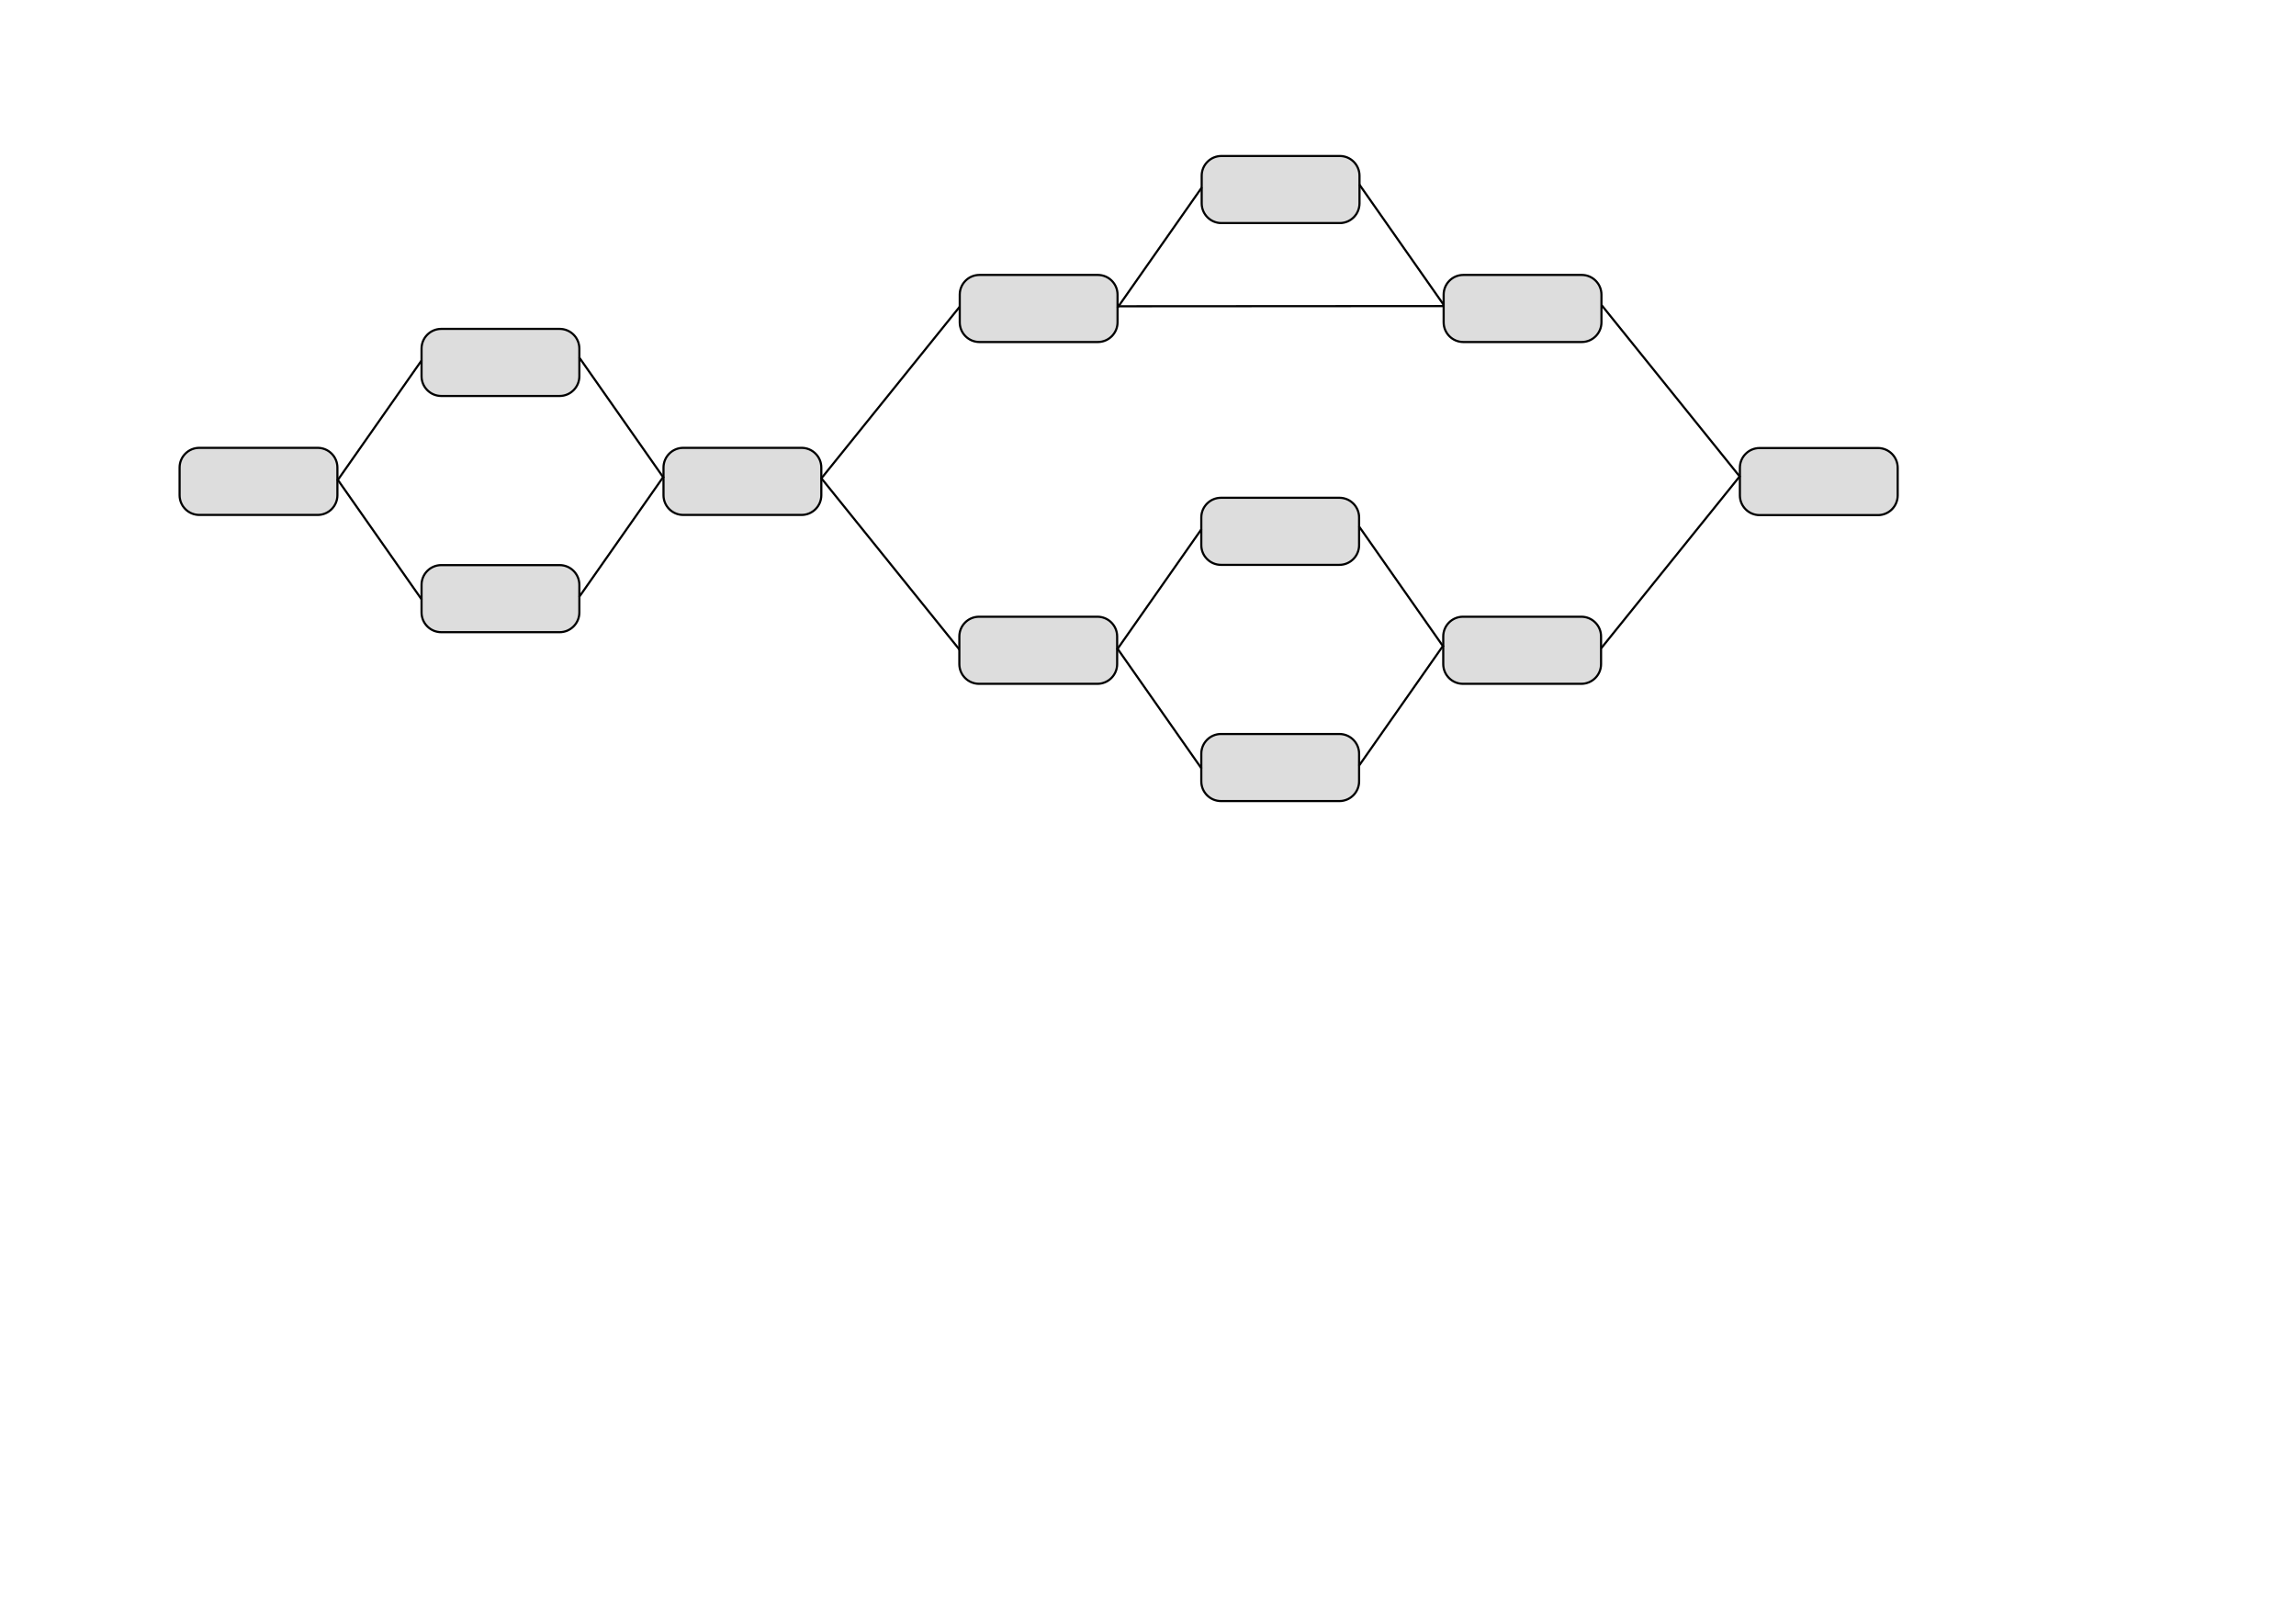
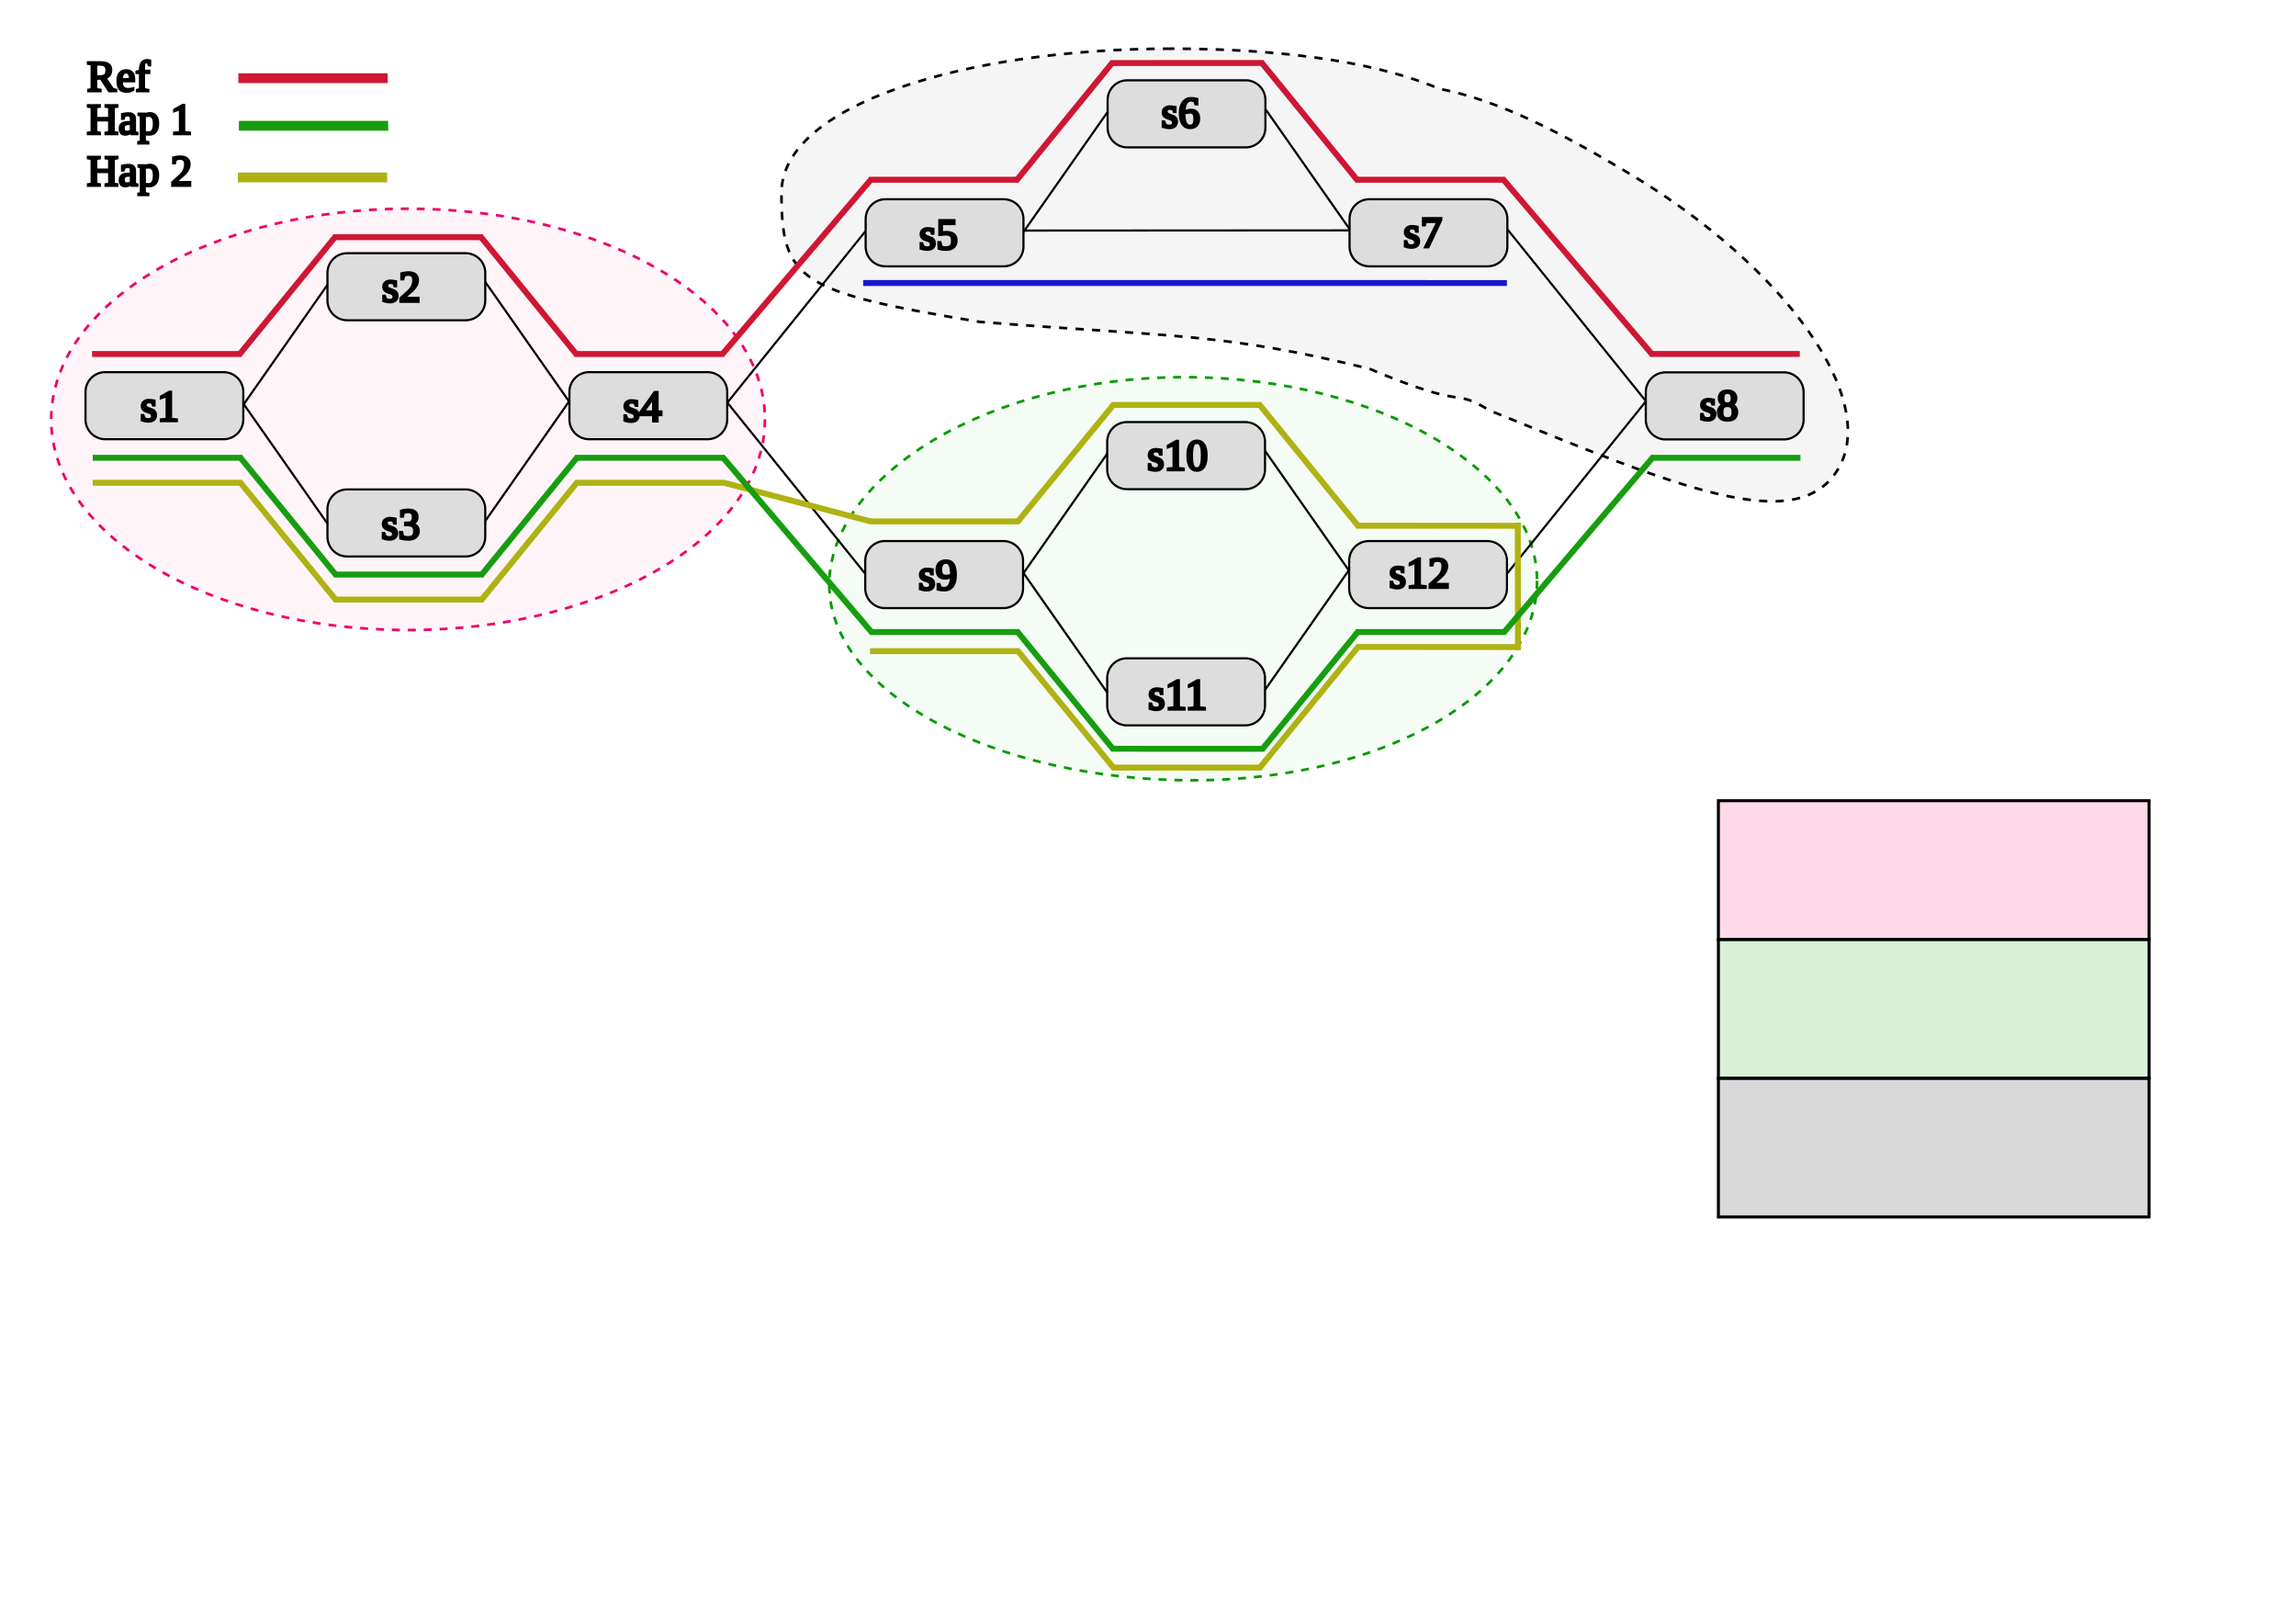
<svg xmlns="http://www.w3.org/2000/svg" width="297mm" height="210mm" viewBox="0 0 297 210" version="1.1" id="svg1">
  <defs id="defs1" />
  <g id="layer1">
-     <g id="g6" transform="translate(0.2668209,-42.74168)">
-       <rect style="fill:#dddddd;fill-opacity:1;stroke:#000000;stroke-width:0.278;stroke-dasharray:none" id="rect1-59-56" width="20.413" height="8.676" x="224.797" y="100.688" ry="2.552" />
-     </g>
-     <g id="g7">
-       <rect style="fill:#dddddd;fill-opacity:1;stroke:#000000;stroke-width:0.278;stroke-dasharray:none" id="rect1" width="20.413" height="8.676" x="23.232" y="57.921" ry="2.552" />
-       <rect style="fill:#dddddd;fill-opacity:1;stroke:#000000;stroke-width:0.278;stroke-dasharray:none" id="rect1-59" width="20.413" height="8.676" x="85.828" y="57.921" ry="2.552" />
-       <g id="g5">
+     <g id="g18" transform="translate(-0.79375,-8.995834)">
+       <path id="path7-7" style="fill:#039900;fill-opacity:0.042;stroke:#029b00;stroke-width:0.343;stroke-dasharray:1.029, 1.029" d="m 199.624,84.11 c 0,13.96 -19.087,25.806 -44.59,25.806 -25.503,0 -46.971,-11.317 -46.971,-25.277 0,-13.96 20.41,-26.864 45.913,-26.864 25.503,-10e-7 45.649,12.375 45.649,26.335 z" />
+       <path id="path15" style="fill:#000000;fill-opacity:0.042;stroke:#000000;stroke-width:0.343;stroke-dasharray:1.068, 1.068;stroke-dashoffset:0;stroke-opacity:1" d="m 152.29,15.292 c -26.599,-6e-6 -50.411,7.259 -50.411,18.661 3e-5,11.402 2.381,12.84 25.673,16.677 25.082,1.971 31.317,1.389 50.359,6.053 13.435,5.668 10.36,2.258 15.586,5.403 23.681,9.619 39.681,16.556 45.053,7.595 5.372,-8.961 -6.682,-26.062 -26.923,-38.195 -8.48,-5.07 -16.676,-9.473 -24.646,-11.007 -9.018,-3.831 -21.994,-5.187 -34.69,-5.187 z" />
+       <ellipse style="fill:#f0006c;fill-opacity:0.042;stroke:#ef006a;stroke-width:0.343;stroke-dasharray:1.029, 1.029;stroke-dashoffset:0;stroke-opacity:1" id="path7" cx="53.579" cy="63.235" rx="46.164" ry="27.247" />
+       <g id="g6" transform="translate(-11.11026,-43.53543)">
+         <rect style="fill:#dddddd;fill-opacity:1;stroke:#000000;stroke-width:0.278;stroke-dasharray:none" id="rect1-59-56" width="20.413" height="8.676" x="224.797" y="100.688" ry="2.552" />
+       </g>
+       <rect style="fill:#dddddd;fill-opacity:1;stroke:#000000;stroke-width:0.278;stroke-dasharray:none" id="rect1" width="20.413" height="8.676" x="11.854" y="57.127" ry="2.552" />
+       <rect style="fill:#dddddd;fill-opacity:1;stroke:#000000;stroke-width:0.278;stroke-dasharray:none" id="rect1-59" width="20.413" height="8.676" x="74.451" y="57.127" ry="2.552" />
+       <g id="g5" transform="translate(-11.37708,-0.79375)">
        <g id="g1" transform="translate(54.39065,14.40833)">
          <rect style="fill:#dddddd;fill-opacity:1;stroke:#000000;stroke-width:0.278;stroke-dasharray:none" id="rect1-5" width="20.413" height="8.676" x="0.139" y="28.128" ry="2.552" />
          <rect style="fill:#dddddd;fill-opacity:1;stroke:#000000;stroke-width:0.278;stroke-dasharray:none" id="rect1-3" width="20.413" height="8.676" x="0.139" y="58.679" ry="2.552" />
        </g>
        <path style="fill:#dddddd;fill-opacity:1;stroke:#000000;stroke-width:0.278;stroke-dasharray:none" d="M 43.628,62.177 54.559,46.583" id="path2" />
        <path style="fill:#dddddd;fill-opacity:1;stroke:#000000;stroke-width:0.278;stroke-dasharray:none" d="M 43.637,61.972 54.568,77.566" id="path2-1" />
        <path style="fill:#dddddd;fill-opacity:1;stroke:#000000;stroke-width:0.278;stroke-dasharray:none" d="M 85.856,61.821 74.925,46.227" id="path2-8" />
        <path style="fill:#dddddd;fill-opacity:1;stroke:#000000;stroke-width:0.278;stroke-dasharray:none" d="M 85.847,61.616 74.916,77.21" id="path2-1-7" />
        <path style="fill:#dddddd;fill-opacity:1;stroke:#000000;stroke-width:0.278;stroke-dasharray:none" d="M 124.137,39.676 106.198,61.935" id="path2-1-7-86" />
        <path style="fill:#dddddd;fill-opacity:1;stroke:#000000;stroke-width:0.278;stroke-dasharray:none" d="M 225.103,61.706 207.164,39.447" id="path2-1-7-86-1" />
-         <path style="fill:#dddddd;fill-opacity:1;stroke:#000000;stroke-width:0.278;stroke-dasharray:none" d="M 225.066,61.578 207.128,83.837" id="path2-1-7-86-1-5" />
+         <path style="fill:#dddddd;fill-opacity:1;stroke:#000000;stroke-width:0.278;stroke-dasharray:none" d="M 225.069,61.704 207.13,83.962" id="path2-1-7-86-1-5" />
        <path style="fill:#dddddd;fill-opacity:1;stroke:#000000;stroke-width:0.278;stroke-dasharray:none" d="M 124.187,84.111 106.248,61.852" id="path2-1-7-86-9" />
      </g>
-     </g>
-     <g id="g7-8" transform="translate(100.8645,21.84275)">
-       <rect style="fill:#dddddd;fill-opacity:1;stroke:#000000;stroke-width:0.278;stroke-dasharray:none" id="rect1-4" width="20.413" height="8.676" x="23.232" y="57.921" ry="2.552" />
-       <rect style="fill:#dddddd;fill-opacity:1;stroke:#000000;stroke-width:0.278;stroke-dasharray:none" id="rect1-59-0" width="20.413" height="8.676" x="85.828" y="57.921" ry="2.552" />
-       <g id="g5-4">
-         <g id="g2" transform="translate(54.39065,14.40833)">
-           <rect style="fill:#dddddd;fill-opacity:1;stroke:#000000;stroke-width:0.278;stroke-dasharray:none" id="rect1-5-6" width="20.413" height="8.676" x="0.139" y="28.128" ry="2.552" />
-           <rect style="fill:#dddddd;fill-opacity:1;stroke:#000000;stroke-width:0.278;stroke-dasharray:none" id="rect1-3-4" width="20.413" height="8.676" x="0.139" y="58.679" ry="2.552" />
+       <path style="fill:none;fill-opacity:1;stroke:#cf1633;stroke-width:0.767;stroke-dasharray:none;stroke-dashoffset:0;stroke-opacity:1" d="M 12.7,54.779 H 32.015" id="path8" />
+       <path style="fill:none;fill-opacity:1;stroke:#cf1633;stroke-width:0.767;stroke-dasharray:none;stroke-dashoffset:0;stroke-opacity:1" d="M 43.921,39.675 H 63.235" id="path8-8" />
+       <path style="fill:none;fill-opacity:1;stroke:#cf1633;stroke-width:0.767;stroke-dasharray:none;stroke-dashoffset:0;stroke-opacity:1" d="M 75.125,54.779 H 94.44" id="path8-8-4" />
+       <path style="fill:none;fill-opacity:1;stroke:#cf1633;stroke-width:0.767;stroke-dasharray:none;stroke-dashoffset:0;stroke-opacity:1" d="M 31.704,54.914 44.232,39.535" id="path9" />
+       <path style="fill:none;fill-opacity:1;stroke:#cf1633;stroke-width:0.767;stroke-dasharray:none;stroke-dashoffset:0;stroke-opacity:1" d="M 62.909,39.536 75.437,54.916" id="path9-7" />
+       <path style="fill:none;fill-opacity:1;stroke:#cf1633;stroke-width:0.767;stroke-dasharray:none;stroke-dashoffset:0;stroke-opacity:1" d="m 163.919,17.006 12.528,15.38" id="path9-7-4" />
+       <path style="fill:none;fill-opacity:1;stroke:#cf1633;stroke-width:0.767;stroke-dasharray:none;stroke-dashoffset:0;stroke-opacity:1" d="M 132.239,32.381 144.767,17.001" id="path9-7-4-0" />
+       <path style="fill:none;fill-opacity:1;stroke:#cf1633;stroke-width:0.767;stroke-dasharray:none;stroke-dashoffset:0;stroke-opacity:1" d="M 94.139,54.917 113.546,32.112" id="path9-7-4-0-6" />
+       <path style="fill:none;fill-opacity:1;stroke:#cf1633;stroke-width:0.767;stroke-dasharray:none;stroke-dashoffset:0;stroke-opacity:1" d="m 195.171,32.11 19.408,22.805" id="path9-7-4-0-6-2" />
+       <path style="fill:none;fill-opacity:1;stroke:#cf1633;stroke-width:0.767;stroke-dasharray:none;stroke-dashoffset:0;stroke-opacity:1" d="m 113.228,32.24 h 19.315" id="path8-8-4-0" />
+       <path style="fill:none;fill-opacity:1;stroke:#1b16cf;stroke-width:0.767;stroke-dasharray:none;stroke-dashoffset:0;stroke-opacity:1" d="m 112.446,45.596 83.273,0.006" id="path8-8-4-0-7" />
+       <path style="fill:none;fill-opacity:1;stroke:#cf1633;stroke-width:0.767;stroke-dasharray:none;stroke-dashoffset:0;stroke-opacity:1" d="m 176.143,32.24 h 19.315" id="path8-8-4-06" />
+       <path style="fill:none;fill-opacity:1;stroke:#cf1633;stroke-width:0.767;stroke-dasharray:none;stroke-dashoffset:0;stroke-opacity:1" d="M 214.288,54.775 H 233.603" id="path8-8-4-06-1" />
+       <path style="fill:none;fill-opacity:1;stroke:#cf1633;stroke-width:0.767;stroke-dasharray:none;stroke-dashoffset:0;stroke-opacity:1" d="m 144.476,17.147 19.745,-0.008" id="path8-8-4-06-0" />
+       <path style="fill:none;fill-opacity:1;stroke:#179d10;stroke-width:0.767;stroke-dasharray:none;stroke-dashoffset:0;stroke-opacity:1" d="M 12.789,68.201 H 32.104" id="path8-3" />
+       <path style="fill:none;fill-opacity:1;stroke:#179d10;stroke-width:0.767;stroke-dasharray:none;stroke-dashoffset:0;stroke-opacity:1" d="M 44.01,83.304 H 63.324" id="path8-8-0" />
+       <path style="fill:none;fill-opacity:1;stroke:#179d10;stroke-width:0.767;stroke-dasharray:none;stroke-dashoffset:0;stroke-opacity:1" d="M 75.214,68.201 H 94.529" id="path8-8-4-1" />
+       <path style="fill:none;fill-opacity:1;stroke:#179d10;stroke-width:0.767;stroke-dasharray:none;stroke-dashoffset:0;stroke-opacity:1" d="M 31.793,68.065 44.321,83.445" id="path9-9" />
+       <path style="fill:none;fill-opacity:1;stroke:#179d10;stroke-width:0.767;stroke-dasharray:none;stroke-dashoffset:0;stroke-opacity:1" d="M 62.998,83.444 75.526,68.064" id="path9-7-8" />
+       <path style="fill:none;fill-opacity:1;stroke:#afb212;stroke-width:0.767;stroke-dasharray:none;stroke-dashoffset:0;stroke-opacity:1" d="M 12.786,71.434 H 32.101" id="path8-3-8" />
+       <path style="fill:none;fill-opacity:1;stroke:#afb212;stroke-width:0.767;stroke-dasharray:none;stroke-dashoffset:0;stroke-opacity:1" d="M 44.007,86.537 H 63.322" id="path8-8-0-1" />
+       <path style="fill:none;fill-opacity:1;stroke:#afb212;stroke-width:0.767;stroke-dasharray:none;stroke-dashoffset:0;stroke-opacity:1" d="M 75.211,71.434 H 94.526" id="path8-8-4-1-0" />
+       <path style="fill:none;fill-opacity:1;stroke:#afb212;stroke-width:0.767;stroke-dasharray:none;stroke-dashoffset:0;stroke-opacity:1" d="m 113.341,76.43 h 19.315" id="path8-8-4-1-0-3" />
+       <path style="fill:none;fill-opacity:1;stroke:#afb212;stroke-width:0.767;stroke-dasharray:none;stroke-dashoffset:0;stroke-opacity:1" d="m 113.341,93.211 h 19.315" id="path8-8-4-1-0-3-2" />
+       <path style="fill:none;fill-opacity:1;stroke:#afb212;stroke-width:0.767;stroke-dasharray:none;stroke-dashoffset:0;stroke-opacity:1" d="m 144.618,61.368 h 19.315" id="path8-8-4-1-0-3-4" />
+       <path style="fill:none;fill-opacity:1;stroke:#afb212;stroke-width:0.767;stroke-dasharray:none;stroke-dashoffset:0;stroke-opacity:1" d="m 144.633,108.274 h 19.315" id="path8-8-4-1-0-3-4-6" />
+       <path style="fill:none;fill-opacity:1;stroke:#afb212;stroke-width:0.767;stroke-dasharray:none;stroke-dashoffset:0;stroke-opacity:1" d="m 176.255,76.982 21.249,0.017" id="path8-8-4-1-0-3-4-4" />
+       <path style="fill:none;fill-opacity:1;stroke:#afb212;stroke-width:0.767;stroke-dasharray:none;stroke-dashoffset:0;stroke-opacity:1" d="m 176.279,92.665 21.249,0.017" id="path8-8-4-1-0-3-4-4-1" />
+       <path style="fill:none;fill-opacity:1;stroke:#afb212;stroke-width:0.767;stroke-dasharray:none;stroke-dashoffset:0;stroke-opacity:1" d="M 31.79,71.298 44.319,86.678" id="path9-9-3" />
+       <path style="fill:none;fill-opacity:1;stroke:#afb212;stroke-width:0.767;stroke-dasharray:none;stroke-dashoffset:0;stroke-opacity:1" d="M 62.995,86.676 75.523,71.296" id="path9-7-8-1" />
+       <path style="fill:none;fill-opacity:1;stroke:#afb212;stroke-width:0.767;stroke-dasharray:none;stroke-dashoffset:0;stroke-opacity:1" d="m 94.425,71.428 19.025,5.016" id="path10" />
+       <path style="fill:none;fill-opacity:1;stroke:#afb212;stroke-width:0.767;stroke-dasharray:none;stroke-dashoffset:0;stroke-opacity:1" d="m 132.354,76.567 12.567,-15.338" id="path11" />
+       <path style="fill:none;fill-opacity:1;stroke:#afb212;stroke-width:0.767;stroke-dasharray:none;stroke-dashoffset:0;stroke-opacity:1" d="m 132.369,93.072 12.567,15.338" id="path11-6" />
+       <path style="fill:none;fill-opacity:1;stroke:#afb212;stroke-width:0.767;stroke-dasharray:none;stroke-dashoffset:0;stroke-opacity:1" d="M 197.154,93.061 197.127,76.612" id="path11-9" />
+       <path style="fill:none;fill-opacity:1;stroke:#afb212;stroke-width:0.767;stroke-dasharray:none;stroke-dashoffset:0;stroke-opacity:1" d="m 163.624,61.223 12.942,15.903" id="path12" />
+       <path style="fill:none;fill-opacity:1;stroke:#afb212;stroke-width:0.767;stroke-dasharray:none;stroke-dashoffset:0;stroke-opacity:1" d="M 163.64,108.427 176.582,92.524" id="path12-0" />
+       <path style="fill:none;fill-opacity:1;stroke:#179d10;stroke-width:0.767;stroke-dasharray:none;stroke-dashoffset:0;stroke-opacity:1" d="M 164.008,105.974 176.536,90.595" id="path9-7-4-6" />
+       <path style="fill:none;fill-opacity:1;stroke:#179d10;stroke-width:0.767;stroke-dasharray:none;stroke-dashoffset:0;stroke-opacity:1" d="m 132.328,90.599 12.528,15.38" id="path9-7-4-0-9" />
+       <path style="fill:none;fill-opacity:1;stroke:#179d10;stroke-width:0.767;stroke-dasharray:none;stroke-dashoffset:0;stroke-opacity:1" d="M 94.228,68.063 113.635,90.868" id="path9-7-4-0-6-0" />
+       <path style="fill:none;fill-opacity:1;stroke:#179d10;stroke-width:0.767;stroke-dasharray:none;stroke-dashoffset:0;stroke-opacity:1" d="M 195.26,90.87 214.667,68.066" id="path9-7-4-0-6-2-1" />
+       <path style="fill:none;fill-opacity:1;stroke:#179d10;stroke-width:0.767;stroke-dasharray:none;stroke-dashoffset:0;stroke-opacity:1" d="m 113.317,90.74 h 19.315" id="path8-8-4-0-6" />
+       <path style="fill:none;fill-opacity:1;stroke:#179d10;stroke-width:0.767;stroke-dasharray:none;stroke-dashoffset:0;stroke-opacity:1" d="m 176.232,90.74 h 19.315" id="path8-8-4-06-4" />
+       <path style="fill:none;fill-opacity:1;stroke:#179d10;stroke-width:0.767;stroke-dasharray:none;stroke-dashoffset:0;stroke-opacity:1" d="m 214.377,68.204 h 19.315" id="path8-8-4-06-1-4" />
+       <path style="fill:none;fill-opacity:1;stroke:#179d10;stroke-width:0.767;stroke-dasharray:none;stroke-dashoffset:0;stroke-opacity:1" d="m 144.565,105.833 19.745,0.008" id="path8-8-4-06-0-8" />
+       <g id="g7-8" transform="translate(89.48737,21.049)">
+         <rect style="fill:#dddddd;fill-opacity:1;stroke:#000000;stroke-width:0.278;stroke-dasharray:none" id="rect1-4" width="20.413" height="8.676" x="23.232" y="57.921" ry="2.552" />
+         <rect style="fill:#dddddd;fill-opacity:1;stroke:#000000;stroke-width:0.278;stroke-dasharray:none" id="rect1-59-0" width="20.413" height="8.676" x="85.828" y="57.921" ry="2.552" />
+         <g id="g5-4">
+           <g id="g2" transform="translate(54.39065,14.40833)">
+             <rect style="fill:#dddddd;fill-opacity:1;stroke:#000000;stroke-width:0.278;stroke-dasharray:none" id="rect1-5-6" width="20.413" height="8.676" x="0.139" y="28.128" ry="2.552" />
+             <rect style="fill:#dddddd;fill-opacity:1;stroke:#000000;stroke-width:0.278;stroke-dasharray:none" id="rect1-3-4" width="20.413" height="8.676" x="0.139" y="58.679" ry="2.552" />
+           </g>
+           <path style="fill:#dddddd;fill-opacity:1;stroke:#000000;stroke-width:0.278;stroke-dasharray:none" d="M 43.628,62.177 54.559,46.583" id="path2-6" />
+           <path style="fill:#dddddd;fill-opacity:1;stroke:#000000;stroke-width:0.278;stroke-dasharray:none" d="M 43.637,61.972 54.568,77.566" id="path2-1-4" />
+           <path style="fill:#dddddd;fill-opacity:1;stroke:#000000;stroke-width:0.278;stroke-dasharray:none" d="M 85.856,61.821 74.925,46.227" id="path2-8-3" />
+           <path style="fill:#dddddd;fill-opacity:1;stroke:#000000;stroke-width:0.278;stroke-dasharray:none" d="M 85.847,61.616 74.916,77.21" id="path2-1-7-8" />
        </g>
-         <path style="fill:#dddddd;fill-opacity:1;stroke:#000000;stroke-width:0.278;stroke-dasharray:none" d="M 43.628,62.177 54.559,46.583" id="path2-6" />
-         <path style="fill:#dddddd;fill-opacity:1;stroke:#000000;stroke-width:0.278;stroke-dasharray:none" d="M 43.637,61.972 54.568,77.566" id="path2-1-4" />
-         <path style="fill:#dddddd;fill-opacity:1;stroke:#000000;stroke-width:0.278;stroke-dasharray:none" d="M 85.856,61.821 74.925,46.227" id="path2-8-3" />
-         <path style="fill:#dddddd;fill-opacity:1;stroke:#000000;stroke-width:0.278;stroke-dasharray:none" d="M 85.847,61.616 74.916,77.21" id="path2-1-7-8" />
+       </g>
+       <g id="g4" transform="translate(-10.92219,-0.79375)">
+         <rect style="fill:#dddddd;fill-opacity:1;stroke:#000000;stroke-width:0.278;stroke-dasharray:none" id="rect1-2" width="20.413" height="8.676" x="123.693" y="35.559" ry="2.552" />
+         <rect style="fill:#dddddd;fill-opacity:1;stroke:#000000;stroke-width:0.278;stroke-dasharray:none" id="rect1-59-5" width="20.413" height="8.676" x="186.289" y="35.559" ry="2.552" />
+         <g id="g3" transform="translate(154.8518,-7.953135)">
+           <rect style="fill:#dddddd;fill-opacity:1;stroke:#000000;stroke-width:0.278;stroke-dasharray:none" id="rect1-5-2" width="20.413" height="8.676" x="0.139" y="28.128" ry="2.552" />
+         </g>
+         <text xml:space="preserve" style="font-size:5.644px;font-variation-settings:normal;text-align:start;writing-mode:lr-tb;direction:ltr;text-anchor:start;fill:#000000;fill-opacity:1;stroke:#000000;stroke-width:0.367;stroke-linecap:butt;stroke-linejoin:miter;stroke-miterlimit:4;stroke-dasharray:none;stroke-dashoffset:0;stroke-opacity:1" x="161.934" y="26.248" id="text21-4-8-7-5">
+           <tspan id="tspan21-2-3-3-6" style="stroke-width:0.367" x="161.934" y="26.248">s6</tspan>
+         </text>
+         <g id="g1-0" transform="translate(113.3105,-14.18813)">
+           <text xml:space="preserve" style="font-size:5.644px;font-variation-settings:normal;text-align:start;writing-mode:lr-tb;direction:ltr;text-anchor:start;fill:#000000;fill-opacity:1;stroke:#000000;stroke-width:0.367;stroke-linecap:butt;stroke-linejoin:miter;stroke-miterlimit:4;stroke-dasharray:none;stroke-dashoffset:0;stroke-opacity:1" x="79.947" y="55.914" id="text21-4-8-7-1">
+             <tspan id="tspan21-2-3-3-2" style="stroke-width:0.367" x="79.947" y="55.914">s7</tspan>
+           </text>
+         </g>
+         <g id="g1-0-0" transform="translate(151.7831,8.169162)">
+           <text xml:space="preserve" style="font-size:5.644px;font-variation-settings:normal;text-align:start;writing-mode:lr-tb;direction:ltr;text-anchor:start;fill:#000000;fill-opacity:1;stroke:#000000;stroke-width:0.367;stroke-linecap:butt;stroke-linejoin:miter;stroke-miterlimit:4;stroke-dasharray:none;stroke-dashoffset:0;stroke-opacity:1" x="79.794" y="55.914" id="text21-4-8-7-1-2">
+             <tspan id="tspan21-2-3-3-2-9" style="stroke-width:0.367" x="79.794" y="55.914">s8</tspan>
+           </text>
+           <g id="g1-0-2" transform="translate(-101.2031,21.96042)">
+             <text xml:space="preserve" style="font-size:5.644px;font-variation-settings:normal;text-align:start;writing-mode:lr-tb;direction:ltr;text-anchor:start;fill:#000000;fill-opacity:1;stroke:#000000;stroke-width:0.367;stroke-linecap:butt;stroke-linejoin:miter;stroke-miterlimit:4;stroke-dasharray:none;stroke-dashoffset:0;stroke-opacity:1" x="79.947" y="55.914" id="text21-4-8-7-1-1">
+               <tspan id="tspan21-2-3-3-2-6" style="stroke-width:0.367" x="79.947" y="55.914">s9</tspan>
+             </text>
+             <g id="g1-0-9" transform="translate(31.88229,-15.47813)">
+               <text xml:space="preserve" style="font-size:5.644px;font-variation-settings:normal;text-align:start;writing-mode:lr-tb;direction:ltr;text-anchor:start;fill:#000000;fill-opacity:1;stroke:#000000;stroke-width:0.367;stroke-linecap:butt;stroke-linejoin:miter;stroke-miterlimit:4;stroke-dasharray:none;stroke-dashoffset:0;stroke-opacity:1" x="77.659" y="55.914" id="text21-4-8-7-1-4">
+                 <tspan id="tspan21-2-3-3-2-5" style="stroke-width:0.367" x="77.659" y="55.914">s10</tspan>
+               </text>
+             </g>
+             <g id="g1-0-8" transform="translate(31.75,15.47813)">
+               <text xml:space="preserve" style="font-size:5.644px;font-variation-settings:normal;text-align:start;writing-mode:lr-tb;direction:ltr;text-anchor:start;fill:#000000;fill-opacity:1;stroke:#000000;stroke-width:0.367;stroke-linecap:butt;stroke-linejoin:miter;stroke-miterlimit:4;stroke-dasharray:none;stroke-dashoffset:0;stroke-opacity:1" x="77.906" y="55.914" id="text21-4-8-7-1-28">
+                 <tspan id="tspan21-2-3-3-2-0" style="stroke-width:0.367" x="77.906" y="55.914">s11</tspan>
+               </text>
+             </g>
+             <g id="g1-0-3" transform="translate(62.57396,-0.2645833)">
+               <text xml:space="preserve" style="font-size:5.644px;font-variation-settings:normal;text-align:start;writing-mode:lr-tb;direction:ltr;text-anchor:start;fill:#000000;fill-opacity:1;stroke:#000000;stroke-width:0.367;stroke-linecap:butt;stroke-linejoin:miter;stroke-miterlimit:4;stroke-dasharray:none;stroke-dashoffset:0;stroke-opacity:1" x="78.263" y="55.914" id="text21-4-8-7-1-5">
+                 <tspan id="tspan21-2-3-3-2-98" style="stroke-width:0.367" x="78.263" y="55.914">s12</tspan>
+               </text>
+             </g>
+           </g>
+         </g>
+         <path style="fill:#dddddd;fill-opacity:1;stroke:#000000;stroke-width:0.278;stroke-dasharray:none" d="M 144.089,39.816 155.021,24.222" id="path2-15" />
+         <path style="fill:#dddddd;fill-opacity:1;stroke:#000000;stroke-width:0.278;stroke-dasharray:none" d="m 144.098,39.61 42.243,-0.026" id="path2-1-2" />
+         <path style="fill:#dddddd;fill-opacity:1;stroke:#000000;stroke-width:0.278;stroke-dasharray:none" d="M 186.317,39.46 175.386,23.866" id="path2-8-1" />
+       </g>
+       <g id="g20" transform="translate(0.5291667,-0.79375)">
+         <g id="g19" transform="translate(25.81824,5.986837)">
+           <rect style="fill:#f0006c;fill-opacity:0.15;stroke:#000000;stroke-width:0.385;stroke-dasharray:none;stroke-dashoffset:0;stroke-opacity:1" id="rect18" width="55.71" height="17.946" x="196.729" y="107.361" ry="0" />
+           <rect style="font-variation-settings:normal;opacity:1;vector-effect:none;fill:#039900;fill-opacity:0.15;stroke:#000000;stroke-width:0.385;stroke-linecap:butt;stroke-linejoin:miter;stroke-miterlimit:4;stroke-dasharray:none;stroke-dashoffset:0;stroke-opacity:1;-inkscape-stroke:none;stop-color:#000000;stop-opacity:1" id="rect18-3" width="55.71" height="17.946" x="196.73" y="125.307" ry="0" />
+           <rect style="fill:#000000;fill-opacity:0.15;stroke:#000000;stroke-width:0.385;stroke-dasharray:none;stroke-dashoffset:0;stroke-opacity:1" id="rect18-3-9" width="55.71" height="17.946" x="196.729" y="143.251" ry="0" />
+         </g>
      </g>
    </g>
-     <g id="g4" transform="translate(0.4548941)">
-       <rect style="fill:#dddddd;fill-opacity:1;stroke:#000000;stroke-width:0.278;stroke-dasharray:none" id="rect1-2" width="20.413" height="8.676" x="123.693" y="35.559" ry="2.552" />
-       <rect style="fill:#dddddd;fill-opacity:1;stroke:#000000;stroke-width:0.278;stroke-dasharray:none" id="rect1-59-5" width="20.413" height="8.676" x="186.289" y="35.559" ry="2.552" />
-       <g id="g3" transform="translate(154.8518,-7.953135)">
-         <rect style="fill:#dddddd;fill-opacity:1;stroke:#000000;stroke-width:0.278;stroke-dasharray:none" id="rect1-5-2" width="20.413" height="8.676" x="0.139" y="28.128" ry="2.552" />
+     <g id="g7" transform="translate(6.614583,52.65208)">
+       <g id="g17" transform="translate(-0.5291666,-56.88542)">
+         <g id="g16" transform="translate(14.94896,3.96875)">
+           <path style="fill:none;fill-opacity:1;stroke:#cf1633;stroke-width:1.267;stroke-dasharray:none;stroke-dashoffset:0;stroke-opacity:1" d="M 9.8,10.378 H 29.114" id="path8-7" />
+           <path style="fill:none;fill-opacity:1;stroke:#179d10;stroke-width:1.267;stroke-dasharray:none;stroke-dashoffset:0;stroke-opacity:1" d="M 9.866,16.53 H 29.18" id="path8-3-7" />
+           <path style="fill:none;fill-opacity:1;stroke:#afb212;stroke-width:1.267;stroke-dasharray:none;stroke-dashoffset:0;stroke-opacity:1" d="M 9.734,23.21 H 29.048" id="path8-3-8-6" />
+         </g>
+         <text xml:space="preserve" style="font-size:5.644px;text-align:start;writing-mode:lr-tb;direction:ltr;text-anchor:start;fill:none;fill-opacity:1;stroke:#029b00;stroke-width:0.343;stroke-dasharray:none;stroke-dashoffset:0;stroke-opacity:1" x="5.159" y="16.007" id="text17">
+           <tspan id="tspan17" style="font-weight:normal;font-size:5.644px;fill:#000000;fill-opacity:1;stroke:#000000;stroke-width:0.343;stroke-dasharray:none;stroke-opacity:1" x="5.159" y="16.007">Ref</tspan>
+         </text>
+         <text xml:space="preserve" style="font-size:5.644px;text-align:start;writing-mode:lr-tb;direction:ltr;text-anchor:start;fill:none;fill-opacity:1;stroke:#029b00;stroke-width:0.343;stroke-dasharray:none;stroke-dashoffset:0;stroke-opacity:1" x="5.159" y="21.553" id="text17-6">
+           <tspan id="tspan17-5" style="font-size:5.644px;fill:#000000;fill-opacity:1;stroke:#000000;stroke-width:0.343;stroke-dasharray:none;stroke-opacity:1" x="5.159" y="21.553">Hap 1</tspan>
+         </text>
+         <text xml:space="preserve" style="font-size:5.644px;text-align:start;writing-mode:lr-tb;direction:ltr;text-anchor:start;fill:none;fill-opacity:1;stroke:#029b00;stroke-width:0.343;stroke-dasharray:none;stroke-dashoffset:0;stroke-opacity:1" x="5.159" y="28.234" id="text17-6-0">
+           <tspan id="tspan17-5-7" style="font-size:5.644px;fill:#000000;fill-opacity:1;stroke:#000000;stroke-width:0.343;stroke-dasharray:none;stroke-opacity:1" x="5.159" y="28.234">Hap 2</tspan>
+         </text>
      </g>
-       <path style="fill:#dddddd;fill-opacity:1;stroke:#000000;stroke-width:0.278;stroke-dasharray:none" d="M 144.089,39.816 155.021,24.222" id="path2-15" />
-       <path style="fill:#dddddd;fill-opacity:1;stroke:#000000;stroke-width:0.278;stroke-dasharray:none" d="m 144.098,39.61 42.243,-0.026" id="path2-1-2" />
-       <path style="fill:#dddddd;fill-opacity:1;stroke:#000000;stroke-width:0.278;stroke-dasharray:none" d="M 186.317,39.46 175.386,23.866" id="path2-8-1" />
    </g>
+     <text xml:space="preserve" style="font-size:7.761px;text-align:start;writing-mode:lr-tb;direction:ltr;text-anchor:start;fill:none;fill-opacity:1;stroke:#029b00;stroke-width:0.343;stroke-dasharray:1.029, 1.029;stroke-dashoffset:0;stroke-opacity:1" x="30.692" y="30.956" id="text16">
+       <tspan id="tspan16" style="stroke-width:0.343" x="30.692" y="30.956" />
+     </text>
+     <text xml:space="preserve" style="font-size:5.644px;font-variation-settings:normal;text-align:start;writing-mode:lr-tb;direction:ltr;text-anchor:start;opacity:1;fill:#000000;fill-opacity:1;stroke:#000000;stroke-width:0.367;stroke-linecap:butt;stroke-linejoin:miter;stroke-miterlimit:4;stroke-dasharray:none;stroke-dashoffset:0;stroke-opacity:1" x="18.152" y="54.421" id="text21">
+       <tspan id="tspan21" style="stroke-width:0.367" x="18.152" y="54.421">s1</tspan>
+     </text>
+     <text xml:space="preserve" style="font-size:5.644px;font-variation-settings:normal;text-align:start;writing-mode:lr-tb;direction:ltr;text-anchor:start;fill:#000000;fill-opacity:1;stroke:#000000;stroke-width:0.367;stroke-linecap:butt;stroke-linejoin:miter;stroke-miterlimit:4;stroke-dasharray:none;stroke-dashoffset:0;stroke-opacity:1" x="49.39" y="38.995" id="text21-4">
+       <tspan id="tspan21-2" style="stroke-width:0.367" x="49.39" y="38.995">s2</tspan>
+     </text>
+     <text xml:space="preserve" style="font-size:5.644px;font-variation-settings:normal;text-align:start;writing-mode:lr-tb;direction:ltr;text-anchor:start;fill:#000000;fill-opacity:1;stroke:#000000;stroke-width:0.367;stroke-linecap:butt;stroke-linejoin:miter;stroke-miterlimit:4;stroke-dasharray:none;stroke-dashoffset:0;stroke-opacity:1" x="49.332" y="69.69" id="text21-4-8">
+       <tspan id="tspan21-2-3" style="stroke-width:0.367" x="49.332" y="69.69">s3</tspan>
+     </text>
+     <text xml:space="preserve" style="font-size:5.644px;font-variation-settings:normal;text-align:start;writing-mode:lr-tb;direction:ltr;text-anchor:start;fill:#000000;fill-opacity:1;stroke:#000000;stroke-width:0.367;stroke-linecap:butt;stroke-linejoin:miter;stroke-miterlimit:4;stroke-dasharray:none;stroke-dashoffset:0;stroke-opacity:1" x="80.584" y="54.459" id="text21-4-8-7">
+       <tspan id="tspan21-2-3-3" style="stroke-width:0.367" x="80.584" y="54.459">s4</tspan>
+     </text>
+     <text xml:space="preserve" style="font-size:5.644px;font-variation-settings:normal;text-align:start;writing-mode:lr-tb;direction:ltr;text-anchor:start;fill:#000000;fill-opacity:1;stroke:#000000;stroke-width:0.367;stroke-linecap:butt;stroke-linejoin:miter;stroke-miterlimit:4;stroke-dasharray:none;stroke-dashoffset:0;stroke-opacity:1" x="118.904" y="32.201" id="text21-4-8-7-7">
+       <tspan id="tspan21-2-3-3-0" style="stroke-width:0.367" x="118.904" y="32.201">s5</tspan>
+     </text>
  </g>
</svg>
